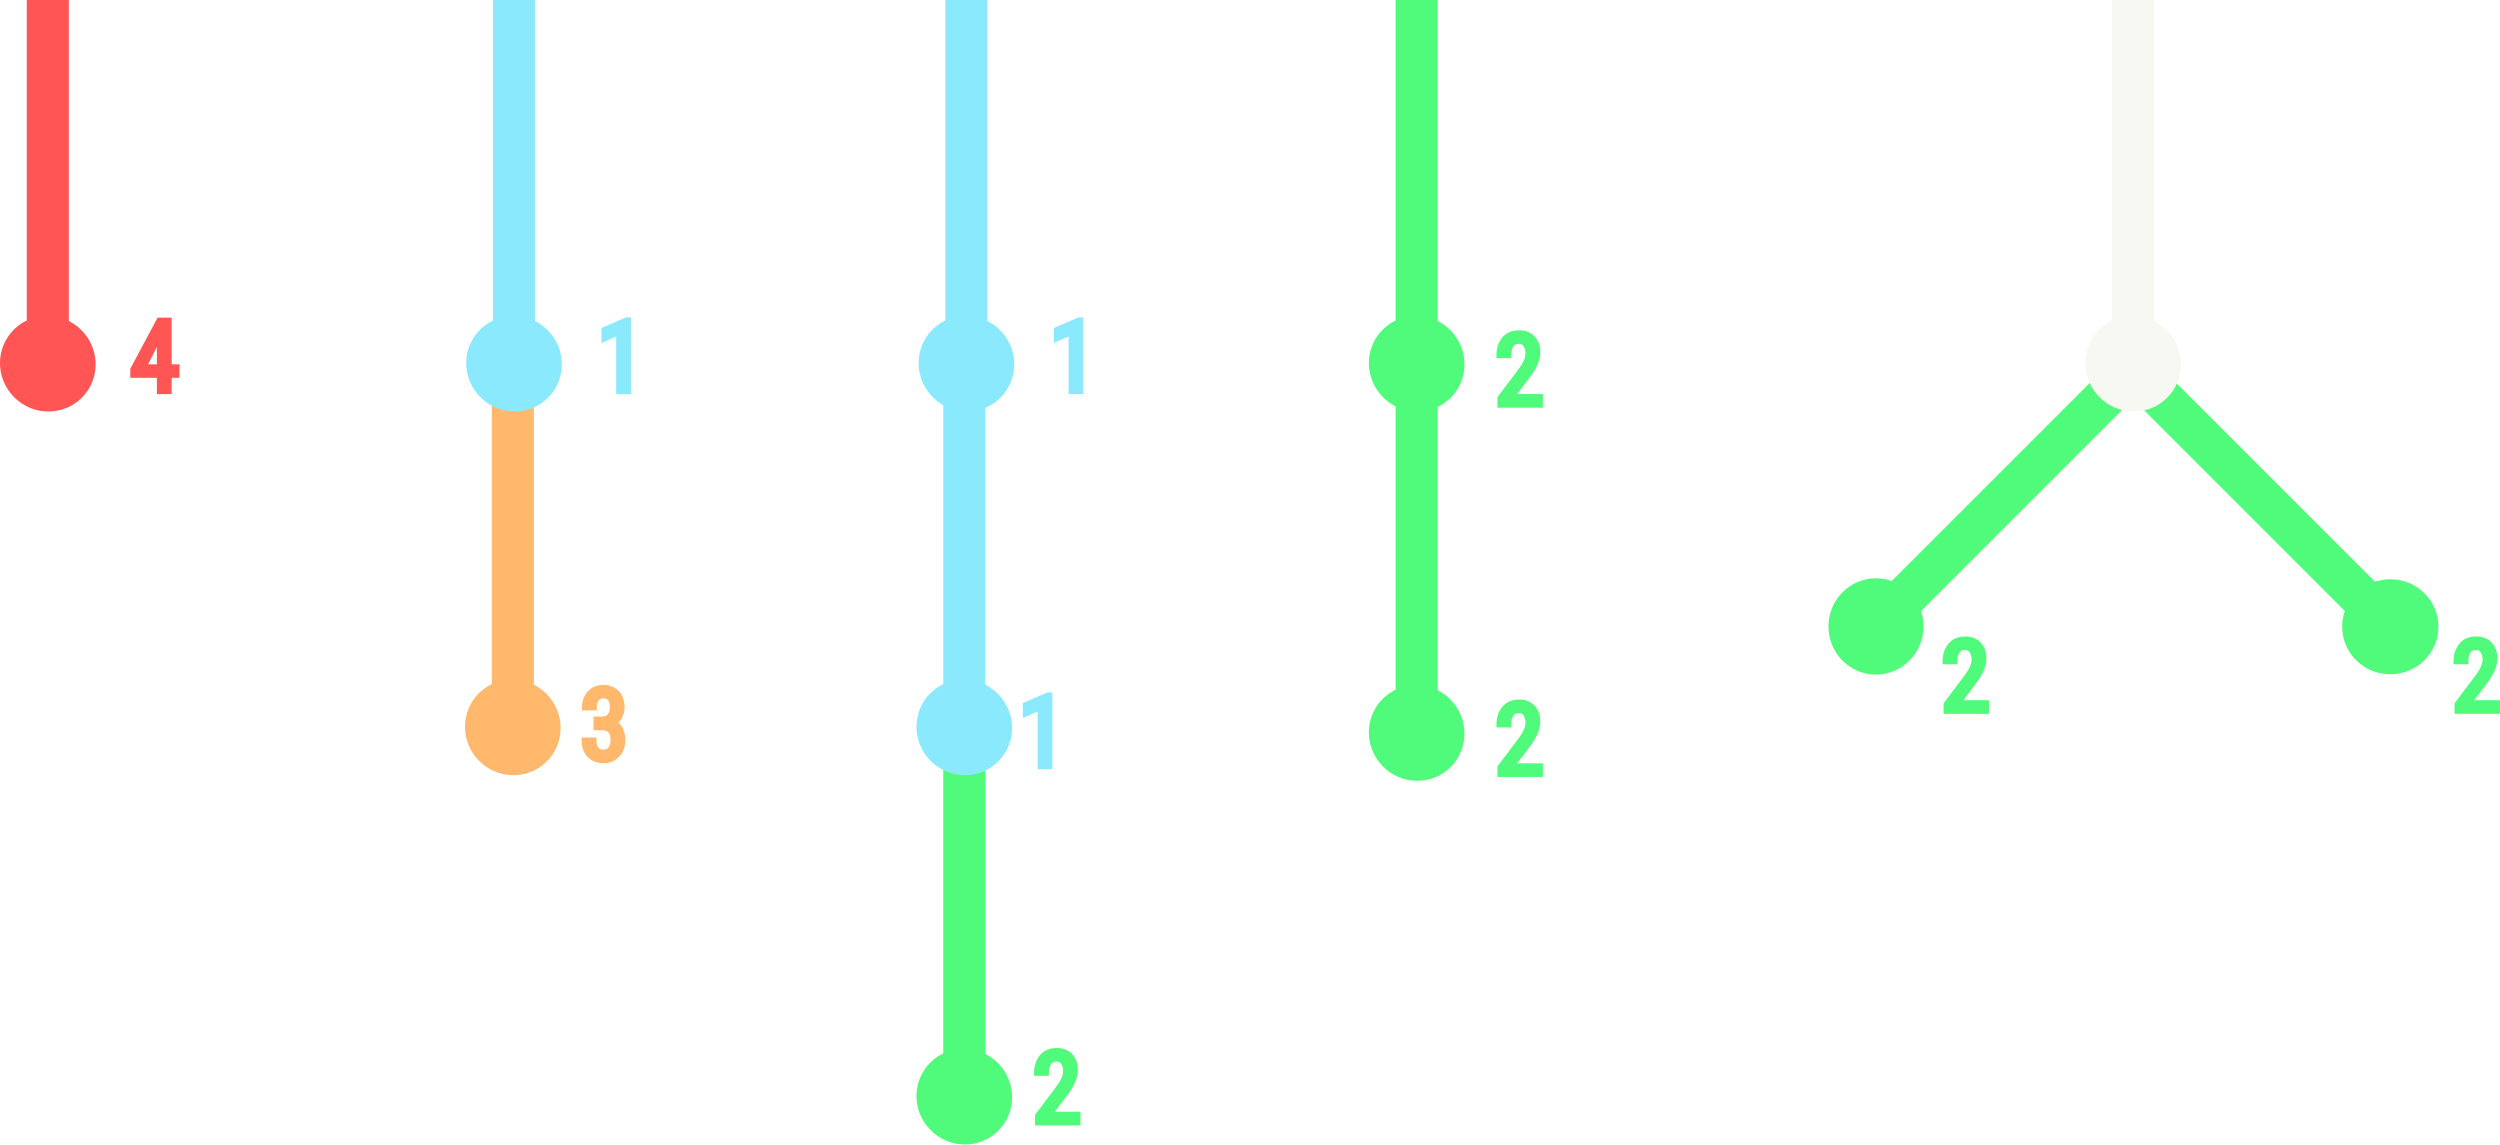
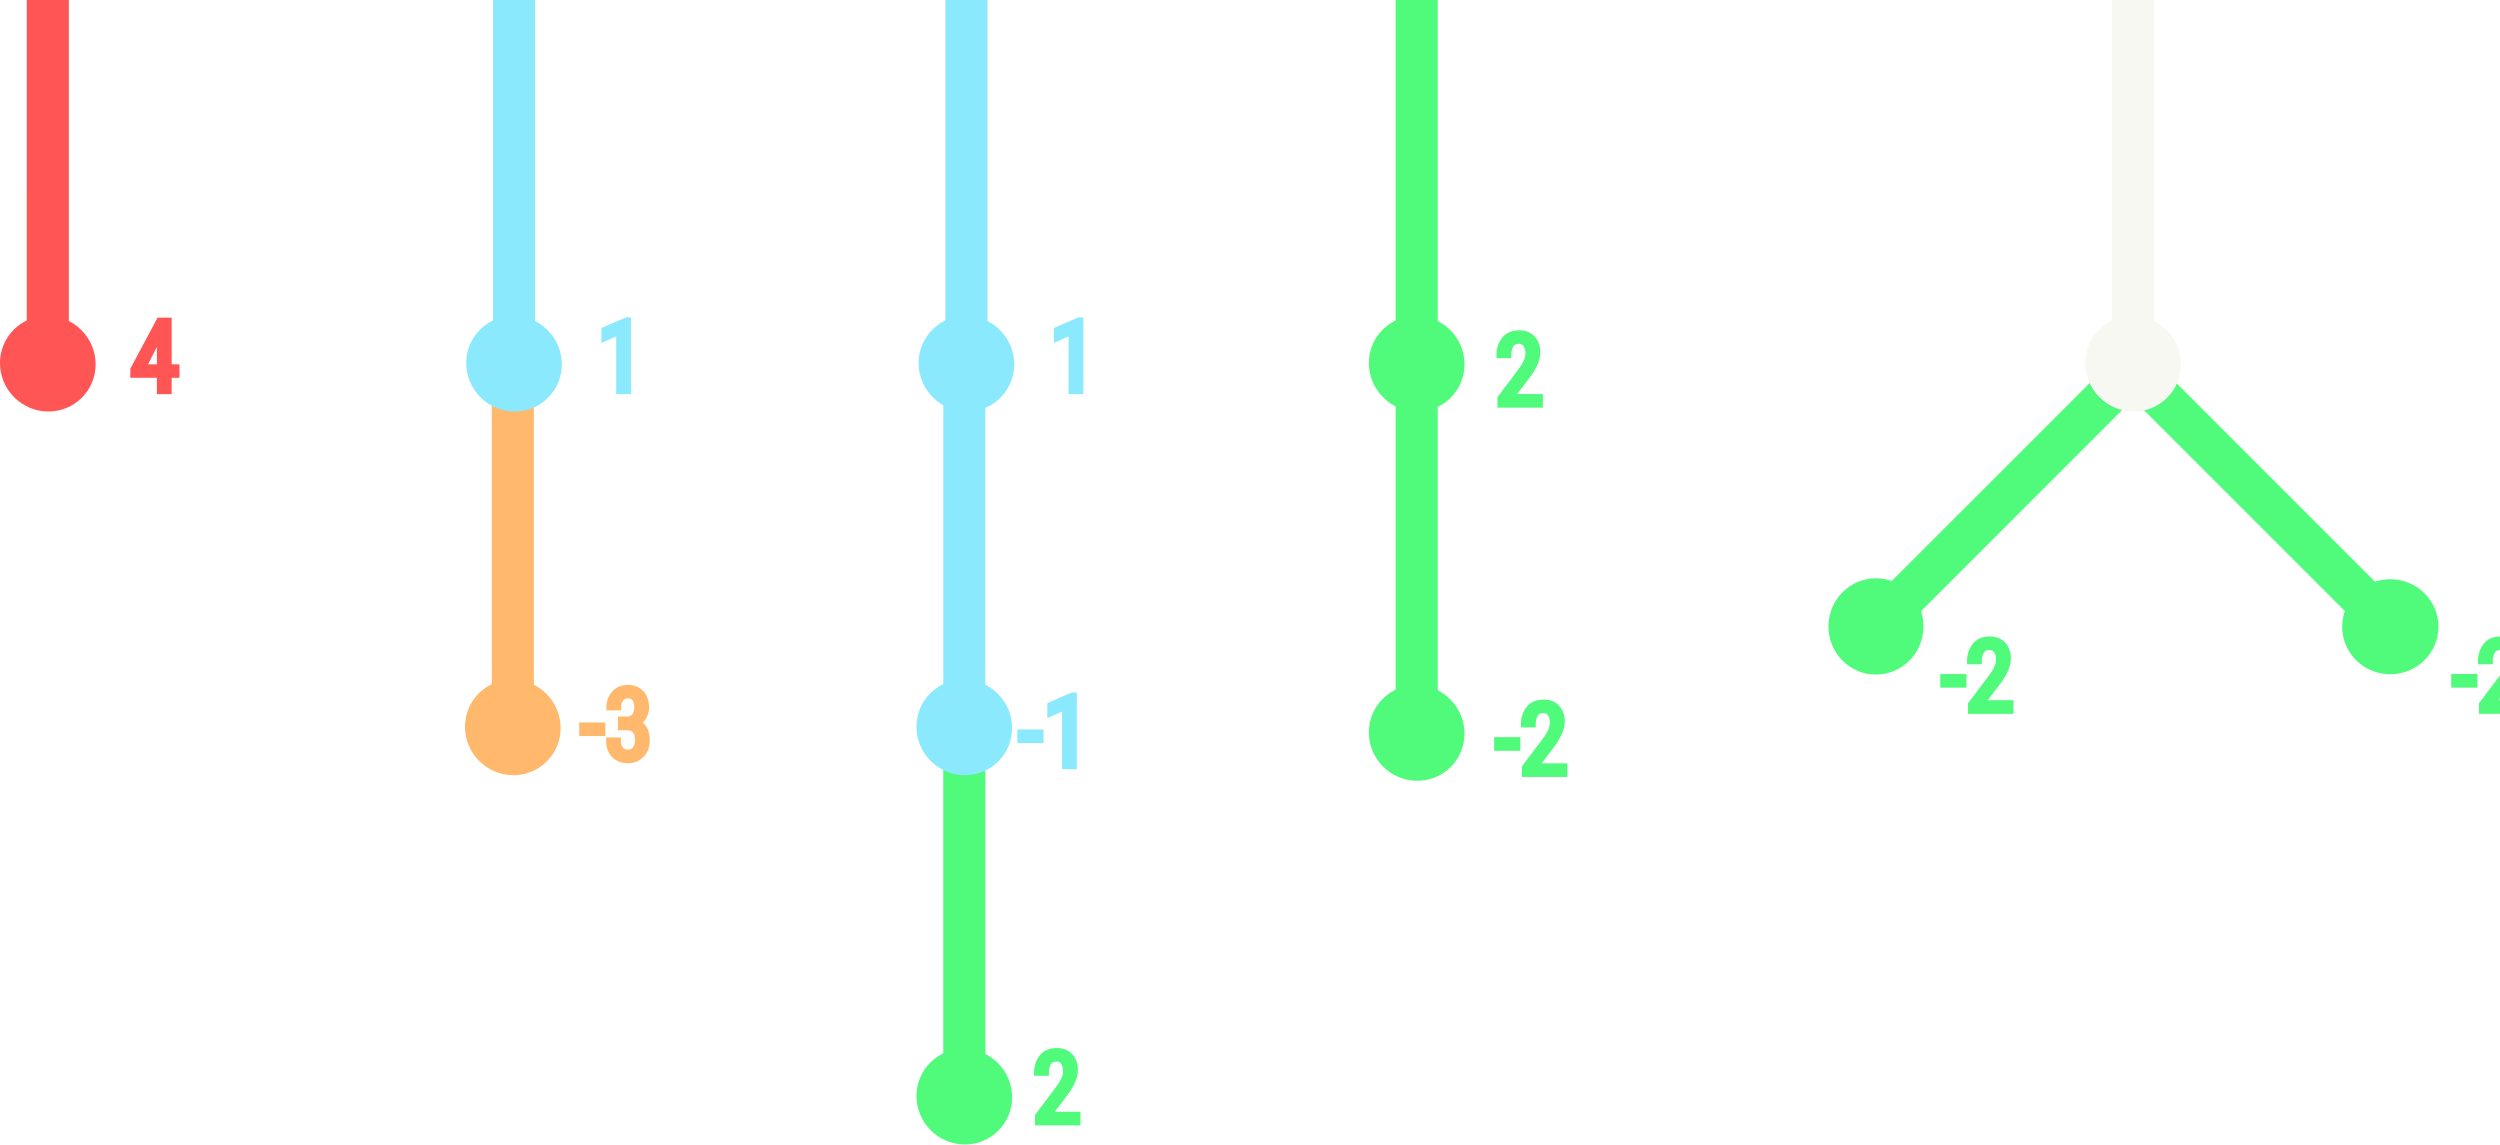
<svg xmlns="http://www.w3.org/2000/svg" viewBox="0 0 270.369 123.771" version="1.1" id="svg1">
  <defs id="defs1" />
  <g id="layer1" transform="translate(-99.30625,41.16407)">
    <g id="g17" transform="translate(-2.351479)" style="display:none">
      <g id="g2-2" transform="matrix(2.662407,0,0,2.662407,-146.7615,23.69583)">
        <path style="display:inline;fill:none;stroke:#f8f8f2;stroke-width:5.516;stroke-dasharray:none;stroke-opacity:1" d="M 26.124,137.055 60.173,102.625" id="path3-5-7" transform="matrix(-0.2202624,0.2178151,-0.2178151,-0.2202624,110.607,1.497847)" />
        <path id="path5-19-3-5-2-0" style="display:inline;fill:#f8f8f2;stroke-width:0.395" d="m 59.658,97.032 a 6.032,6.114 0 0 1 6.032,6.114 6.032,6.114 0 0 1 -6.032,6.114 6.032,6.114 0 0 1 -6.032,-6.114 6.032,6.114 0 0 1 6.032,-6.114 z" transform="matrix(-0.2202624,0.2178151,-0.2178151,-0.2202624,110.607,1.497847)" />
      </g>
      <g id="g3" transform="translate(27.64196)">
        <g id="g1" transform="matrix(2.662407,0,0,2.662407,-128.2261,23.69583)">
          <path style="display:inline;fill:none;stroke:#f8f8f2;stroke-width:5.516;stroke-dasharray:none;stroke-opacity:1" d="M 26.124,137.055 60.173,102.625" id="path3-5" transform="matrix(-0.2202624,0.2178151,-0.2178151,-0.2202624,110.607,1.497847)" />
          <path id="path5-19-3-5-2" style="display:inline;fill:#f8f8f2;stroke-width:0.395" d="m 59.658,97.032 a 6.032,6.114 0 0 1 6.032,6.114 6.032,6.114 0 0 1 -6.032,6.114 6.032,6.114 0 0 1 -6.032,-6.114 6.032,6.114 0 0 1 6.032,-6.114 z" transform="matrix(-0.2202624,0.2178151,-0.2178151,-0.2202624,110.607,1.497847)" />
        </g>
        <g id="g2" transform="matrix(2.662407,0,0,2.662407,-128.2261,63.63193)">
          <path style="display:inline;fill:none;stroke:#f8f8f2;stroke-width:5.516;stroke-dasharray:none;stroke-opacity:1" d="M 26.124,137.055 60.173,102.625" id="path3-5-3" transform="matrix(-0.2202624,0.2178151,-0.2178151,-0.2202624,110.607,1.497847)" />
          <path id="path5-19-3-5-2-5" style="display:inline;fill:#f8f8f2;stroke-width:0.395" d="m 59.658,97.032 a 6.032,6.114 0 0 1 6.032,6.114 6.032,6.114 0 0 1 -6.032,6.114 6.032,6.114 0 0 1 -6.032,-6.114 6.032,6.114 0 0 1 6.032,-6.114 z" transform="matrix(-0.2202624,0.2178151,-0.2178151,-0.2202624,110.607,1.497847)" />
        </g>
      </g>
    </g>
    <g id="g8" transform="translate(2.516407,-1.57344)">
      <g id="g8-3" transform="translate(99.32962,-270.2907)" style="display:inline;fill:#ffb86c;stroke:#ffb86c">
        <g id="g2-2-9-3-2-5" transform="matrix(2.662407,0,0,2.662407,-146.7615,331.2673)" style="display:inline;fill:#ffb86c;stroke:#ffb86c">
          <path style="display:inline;fill:#ffb86c;stroke:#ffb86c;stroke-width:5.516;stroke-dasharray:none;stroke-opacity:1" d="M 26.124,137.055 60.173,102.625" id="path3-5-7-2-5-6-6" transform="matrix(-0.2202624,0.2178151,-0.2178151,-0.2202624,110.607,1.497847)" />
          <path id="path5-19-3-5-2-0-2-6-1-2" style="display:inline;fill:#ffb86c;stroke:#ffb86c;stroke-width:0.395" d="m 59.658,97.032 a 6.032,6.114 0 0 1 6.032,6.114 6.032,6.114 0 0 1 -6.032,6.114 6.032,6.114 0 0 1 -6.032,-6.114 6.032,6.114 0 0 1 6.032,-6.114 z" transform="matrix(-0.2202624,0.2178151,-0.2178151,-0.2202624,110.607,1.497847)" />
        </g>
        <text xml:space="preserve" style="font-size:10.667px;font-family:'TeX Gyre Adventor';-inkscape-font-specification:'TeX Gyre Adventor';display:inline;fill:#ffb86c;stroke:#ffb86c;stroke-width:0.677;stroke-miterlimit:4.1" x="60.188" y="312.793" id="text4-9-9">
-           <tspan id="tspan4-37-1" x="60.188" y="312.793" style="font-style:normal;font-variant:normal;font-weight:normal;font-stretch:normal;font-family:'Roboto Condensed';-inkscape-font-specification:'Roboto Condensed, ';fill:#ffb86c;stroke:#ffb86c">3</tspan>
+           <tspan id="tspan4-37-1" x="60.188" y="312.793" style="font-style:normal;font-variant:normal;font-weight:normal;font-stretch:normal;font-family:'Roboto Condensed';-inkscape-font-specification:'Roboto Condensed, ';fill:#ffb86c;stroke:#ffb86c">-3</tspan>
        </text>
      </g>
      <g id="g15" style="fill:#8be9fd;stroke:#8be9fd" transform="translate(99.462,-119.6226)">
        <g id="g2-2-9" transform="matrix(2.662407,0,0,2.662407,-146.7615,141.2673)" style="fill:#8be9fd;stroke:#8be9fd">
          <path style="display:inline;fill:#8be9fd;stroke:#8be9fd;stroke-width:5.516;stroke-dasharray:none;stroke-opacity:1" d="M 26.124,137.055 60.173,102.625" id="path3-5-7-2" transform="matrix(-0.2202624,0.2178151,-0.2178151,-0.2202624,110.607,1.497847)" />
          <path id="path5-19-3-5-2-0-2" style="display:inline;fill:#8be9fd;stroke:#8be9fd;stroke-width:0.395" d="m 59.658,97.032 a 6.032,6.114 0 0 1 6.032,6.114 6.032,6.114 0 0 1 -6.032,6.114 6.032,6.114 0 0 1 -6.032,-6.114 6.032,6.114 0 0 1 6.032,-6.114 z" transform="matrix(-0.2202624,0.2178151,-0.2178151,-0.2202624,110.607,1.497847)" />
        </g>
        <text xml:space="preserve" style="font-size:10.667px;font-family:'TeX Gyre Adventor';-inkscape-font-specification:'TeX Gyre Adventor';fill:#8be9fd;stroke:#8be9fd;stroke-width:0.677;stroke-miterlimit:4.1" x="61.867" y="122.318" id="text4">
          <tspan id="tspan4" x="61.867" y="122.318" style="font-style:normal;font-variant:normal;font-weight:normal;font-stretch:normal;font-family:'Roboto Condensed';-inkscape-font-specification:'Roboto Condensed, ';fill:#8be9fd;stroke:#8be9fd">1</tspan>
        </text>
      </g>
    </g>
    <g id="g4" style="display:none">
      <g id="g14" transform="translate(201.4377,-213.7866)" style="fill:#50fa7b;stroke:#50fa7b">
        <g id="g13" style="fill:#50fa7b;stroke:#50fa7b">
          <g id="g2-2-9-3" transform="matrix(2.662407,0,0,2.662407,-144.6805,236.2673)" style="fill:#50fa7b;stroke:#50fa7b">
            <path style="display:inline;fill:#50fa7b;stroke:#50fa7b;stroke-width:5.516;stroke-dasharray:none;stroke-opacity:1" d="M 26.124,137.055 60.173,102.625" id="path3-5-7-2-5" transform="matrix(-0.2202624,0.2178151,-0.2178151,-0.2202624,110.607,1.497847)" />
            <path id="path5-19-3-5-2-0-2-6" style="display:inline;fill:#50fa7b;stroke:#50fa7b;stroke-width:0.395" d="m 59.658,97.032 a 6.032,6.114 0 0 1 6.032,6.114 6.032,6.114 0 0 1 -6.032,6.114 6.032,6.114 0 0 1 -6.032,-6.114 6.032,6.114 0 0 1 6.032,-6.114 z" transform="matrix(-0.2202624,0.2178151,-0.2178151,-0.2202624,110.607,1.497847)" />
          </g>
        </g>
        <text xml:space="preserve" style="font-size:10.667px;font-family:'TeX Gyre Adventor';-inkscape-font-specification:'TeX Gyre Adventor';fill:#50fa7b;stroke:#50fa7b;stroke-width:0.677;stroke-miterlimit:4.1" x="63.463" y="218.781" id="text4-6">
          <tspan id="tspan4-3" x="63.463" y="218.781" style="font-style:normal;font-variant:normal;font-weight:normal;font-stretch:normal;font-family:'Roboto Condensed';-inkscape-font-specification:'Roboto Condensed, ';fill:#50fa7b;stroke:#50fa7b">2</tspan>
        </text>
      </g>
      <g id="g12" transform="translate(205.5341,-213.7866)" style="fill:#50fa7b;stroke:#50fa7b">
        <g id="g4-8-2" transform="translate(25.6267,212.5715)" style="fill:#50fa7b;stroke:#50fa7b">
          <g id="g2-9-9" transform="matrix(2.662407,0,0,2.662407,-128.2261,23.69583)" style="fill:#50fa7b;stroke:#50fa7b">
            <path style="display:inline;fill:#50fa7b;stroke:#50fa7b;stroke-width:5.516;stroke-dasharray:none;stroke-opacity:1" d="M 26.124,137.055 60.173,102.625" id="path3-5-73-1" transform="matrix(-0.2202624,0.2178151,-0.2178151,-0.2202624,110.607,1.497847)" />
            <path id="path5-19-3-5-2-6-2" style="display:inline;fill:#50fa7b;stroke:#50fa7b;stroke-width:0.395" d="m 59.658,97.032 a 6.032,6.114 0 0 1 6.032,6.114 6.032,6.114 0 0 1 -6.032,6.114 6.032,6.114 0 0 1 -6.032,-6.114 6.032,6.114 0 0 1 6.032,-6.114 z" transform="matrix(-0.2202624,0.2178151,-0.2178151,-0.2202624,110.607,1.497847)" />
          </g>
          <g id="g3-1-7" transform="matrix(2.662407,0,0,2.662407,-128.2261,63.63193)" style="fill:#50fa7b;stroke:#50fa7b">
            <path style="display:inline;fill:#50fa7b;stroke:#50fa7b;stroke-width:5.516;stroke-dasharray:none;stroke-opacity:1" d="M 26.124,137.055 60.173,102.625" id="path3-5-3-2-0" transform="matrix(-0.2202624,0.2178151,-0.2178151,-0.2202624,110.607,1.497847)" />
            <path id="path5-19-3-5-2-5-9-9" style="display:inline;fill:#50fa7b;stroke:#50fa7b;stroke-width:0.395" d="m 59.658,97.032 a 6.032,6.114 0 0 1 6.032,6.114 6.032,6.114 0 0 1 -6.032,6.114 6.032,6.114 0 0 1 -6.032,-6.114 6.032,6.114 0 0 1 6.032,-6.114 z" transform="matrix(-0.2202624,0.2178151,-0.2178151,-0.2202624,110.607,1.497847)" />
          </g>
        </g>
        <text xml:space="preserve" style="font-size:10.667px;font-family:'TeX Gyre Adventor';-inkscape-font-specification:'TeX Gyre Adventor';fill:#50fa7b;stroke:#50fa7b;stroke-width:0.677;stroke-miterlimit:4.1" x="105" y="255" id="text4-55">
          <tspan id="tspan4-4" x="105" y="255" style="font-style:normal;font-variant:normal;font-weight:normal;font-stretch:normal;font-family:'Roboto Condensed';-inkscape-font-specification:'Roboto Condensed, ';fill:#50fa7b;stroke:#50fa7b">2</tspan>
        </text>
      </g>
    </g>
    <g id="g7">
      <g id="g6" transform="translate(-54.72414,-0.41768)">
        <g id="g11-8" transform="translate(57.98699,-293.4567)" style="display:inline;fill:#ffb86c;stroke:#ffb86c">
          <g id="g4-6-4" transform="translate(55.3292,-17.95782)" style="fill:#ffb86c;stroke:#ffb86c">
            <g id="g4-8-2-3-6-3" transform="translate(73.54563,347.5395)" style="fill:#ffb86c;stroke:#ffb86c">
              <g id="g3-1-7-3-5-2" transform="matrix(2.662407,0,0,2.662407,-128.2261,63.63193)" style="fill:#50fa7b;stroke:#50fa7b">
                <path style="display:inline;fill:#50fa7b;stroke:#50fa7b;stroke-width:5.516;stroke-dasharray:none;stroke-opacity:1" d="M 26.124,137.055 60.173,102.625" id="path3-5-3-2-0-1-0-0" transform="matrix(-0.2202624,0.2178151,-0.2178151,-0.2202624,110.607,1.497847)" />
                <path id="path5-19-3-5-2-5-9-9-9-4-6" style="display:inline;fill:#50fa7b;stroke:#50fa7b;stroke-width:0.395" d="m 59.658,97.032 a 6.032,6.114 0 0 1 6.032,6.114 6.032,6.114 0 0 1 -6.032,6.114 6.032,6.114 0 0 1 -6.032,-6.114 6.032,6.114 0 0 1 6.032,-6.114 z" transform="matrix(-0.2202624,0.2178151,-0.2178151,-0.2202624,110.607,1.497847)" />
              </g>
              <g id="g2-9-9-6-6-1" transform="matrix(2.662407,0,0,2.662407,-128.2261,23.69583)" style="fill:#8be9fd;stroke:#8be9fd">
                <path style="display:inline;fill:#8be9fd;stroke:#8be9fd;stroke-width:5.516;stroke-dasharray:none;stroke-opacity:1" d="M 26.124,137.055 60.173,102.625" id="path3-5-73-1-1-4-4" transform="matrix(-0.2202624,0.2178151,-0.2178151,-0.2202624,110.607,1.497847)" />
                <path id="path5-19-3-5-2-6-2-29-9-9" style="display:inline;fill:#8be9fd;stroke:#8be9fd;stroke-width:0.395" d="m 59.658,97.032 a 6.032,6.114 0 0 1 6.032,6.114 6.032,6.114 0 0 1 -6.032,6.114 6.032,6.114 0 0 1 -6.032,-6.114 6.032,6.114 0 0 1 6.032,-6.114 z" transform="matrix(-0.2202624,0.2178151,-0.2178151,-0.2202624,110.607,1.497847)" />
              </g>
            </g>
          </g>
          <text xml:space="preserve" style="font-size:10.667px;font-family:'TeX Gyre Adventor';-inkscape-font-specification:'TeX Gyre Adventor';fill:#50fa7b;stroke:#50fa7b;stroke-width:0.677;stroke-miterlimit:4.1" x="207.71" y="374.081" id="text4-7-8-8">
            <tspan id="tspan4-8-7-9" x="207.71" y="374.081" style="font-style:normal;font-variant:normal;font-weight:normal;font-stretch:normal;font-family:'Roboto Condensed';-inkscape-font-specification:'Roboto Condensed, ';fill:#50fa7b;stroke:#50fa7b">2</tspan>
          </text>
          <text xml:space="preserve" style="font-size:10.667px;font-family:'TeX Gyre Adventor';-inkscape-font-specification:'TeX Gyre Adventor';fill:#8be9fd;stroke:#8be9fd;stroke-width:0.677;stroke-miterlimit:4.1" x="206.16" y="335.559" id="text4-3-1-2">
-             <tspan id="tspan4-1-7-6" x="206.16" y="335.559" style="font-style:normal;font-variant:normal;font-weight:normal;font-stretch:normal;font-family:'Roboto Condensed';-inkscape-font-specification:'Roboto Condensed, ';fill:#8be9fd;stroke:#8be9fd">1</tspan>
+             <tspan id="tspan4-1-7-6" x="206.16" y="335.559" style="font-style:normal;font-variant:normal;font-weight:normal;font-stretch:normal;font-family:'Roboto Condensed';-inkscape-font-specification:'Roboto Condensed, ';fill:#8be9fd;stroke:#8be9fd">-1</tspan>
          </text>
        </g>
        <g id="g15-6" style="fill:#8be9fd;stroke:#8be9fd" transform="translate(205.6267,-120.7783)">
          <g id="g2-2-9-1" transform="matrix(2.662407,0,0,2.662407,-146.7615,141.2673)" style="fill:#8be9fd;stroke:#8be9fd">
            <path style="display:inline;fill:#8be9fd;stroke:#8be9fd;stroke-width:5.516;stroke-dasharray:none;stroke-opacity:1" d="M 26.124,137.055 60.173,102.625" id="path3-5-7-2-2" transform="matrix(-0.2202624,0.2178151,-0.2178151,-0.2202624,110.607,1.497847)" />
            <path id="path5-19-3-5-2-0-2-9" style="display:inline;fill:#8be9fd;stroke:#8be9fd;stroke-width:0.395" d="m 59.658,97.032 a 6.032,6.114 0 0 1 6.032,6.114 6.032,6.114 0 0 1 -6.032,6.114 6.032,6.114 0 0 1 -6.032,-6.114 6.032,6.114 0 0 1 6.032,-6.114 z" transform="matrix(-0.2202624,0.2178151,-0.2178151,-0.2202624,110.607,1.497847)" />
          </g>
          <text xml:space="preserve" style="font-size:10.667px;font-family:'TeX Gyre Adventor';-inkscape-font-specification:'TeX Gyre Adventor';fill:#8be9fd;stroke:#8be9fd;stroke-width:0.677;stroke-miterlimit:4.1" x="61.867" y="122.318" id="text4-3">
            <tspan id="tspan4-1" x="61.867" y="122.318" style="font-style:normal;font-variant:normal;font-weight:normal;font-stretch:normal;font-family:'Roboto Condensed';-inkscape-font-specification:'Roboto Condensed, ';fill:#8be9fd;stroke:#8be9fd">1</tspan>
          </text>
        </g>
      </g>
      <g id="g24" transform="translate(-3.921508,-2.40945)">
        <g id="g14-3" transform="translate(201.4377,-213.7866)" style="fill:#50fa7b;stroke:#50fa7b">
          <g id="g13-5" style="fill:#50fa7b;stroke:#50fa7b">
            <g id="g2-2-9-3-6" transform="matrix(2.662407,0,0,2.662407,-144.6805,236.2673)" style="fill:#50fa7b;stroke:#50fa7b">
              <path style="display:inline;fill:#50fa7b;stroke:#50fa7b;stroke-width:5.516;stroke-dasharray:none;stroke-opacity:1" d="M 26.124,137.055 60.173,102.625" id="path3-5-7-2-5-2" transform="matrix(-0.2202624,0.2178151,-0.2178151,-0.2202624,110.607,1.497847)" />
              <path id="path5-19-3-5-2-0-2-6-9" style="display:inline;fill:#50fa7b;stroke:#50fa7b;stroke-width:0.395" d="m 59.658,97.032 a 6.032,6.114 0 0 1 6.032,6.114 6.032,6.114 0 0 1 -6.032,6.114 6.032,6.114 0 0 1 -6.032,-6.114 6.032,6.114 0 0 1 6.032,-6.114 z" transform="matrix(-0.2202624,0.2178151,-0.2178151,-0.2202624,110.607,1.497847)" />
            </g>
          </g>
          <text xml:space="preserve" style="font-size:10.667px;font-family:'TeX Gyre Adventor';-inkscape-font-specification:'TeX Gyre Adventor';fill:#50fa7b;stroke:#50fa7b;stroke-width:0.677;stroke-miterlimit:4.1" x="63.463" y="218.781" id="text4-6-1">
            <tspan id="tspan4-3-2" x="63.463" y="218.781" style="font-style:normal;font-variant:normal;font-weight:normal;font-stretch:normal;font-family:'Roboto Condensed';-inkscape-font-specification:'Roboto Condensed, ';fill:#50fa7b;stroke:#50fa7b">2</tspan>
          </text>
        </g>
        <g id="g14-6" transform="translate(201.4377,-173.8505)" style="fill:#50fa7b;stroke:#50fa7b">
          <g id="g13-1" style="fill:#50fa7b;stroke:#50fa7b">
            <g id="g2-2-9-3-0" transform="matrix(2.662407,0,0,2.662407,-144.6805,236.2673)" style="fill:#50fa7b;stroke:#50fa7b">
              <path style="display:inline;fill:#50fa7b;stroke:#50fa7b;stroke-width:5.516;stroke-dasharray:none;stroke-opacity:1" d="M 26.124,137.055 60.173,102.625" id="path3-5-7-2-5-61" transform="matrix(-0.2202624,0.2178151,-0.2178151,-0.2202624,110.607,1.497847)" />
              <path id="path5-19-3-5-2-0-2-6-5" style="display:inline;fill:#50fa7b;stroke:#50fa7b;stroke-width:0.395" d="m 59.658,97.032 a 6.032,6.114 0 0 1 6.032,6.114 6.032,6.114 0 0 1 -6.032,6.114 6.032,6.114 0 0 1 -6.032,-6.114 6.032,6.114 0 0 1 6.032,-6.114 z" transform="matrix(-0.2202624,0.2178151,-0.2178151,-0.2202624,110.607,1.497847)" />
            </g>
          </g>
          <text xml:space="preserve" style="font-size:10.667px;font-family:'TeX Gyre Adventor';-inkscape-font-specification:'TeX Gyre Adventor';fill:#50fa7b;stroke:#50fa7b;stroke-width:0.677;stroke-miterlimit:4.1" x="63.463" y="218.781" id="text4-6-9">
-             <tspan id="tspan4-3-4" x="63.463" y="218.781" style="font-style:normal;font-variant:normal;font-weight:normal;font-stretch:normal;font-family:'Roboto Condensed';-inkscape-font-specification:'Roboto Condensed, ';fill:#50fa7b;stroke:#50fa7b">2</tspan>
+             <tspan id="tspan4-3-4" x="63.463" y="218.781" style="font-style:normal;font-variant:normal;font-weight:normal;font-stretch:normal;font-family:'Roboto Condensed';-inkscape-font-specification:'Roboto Condensed, ';fill:#50fa7b;stroke:#50fa7b">-2</tspan>
          </text>
        </g>
      </g>
    </g>
    <g id="g5" transform="translate(0,-1.196022)">
      <g id="g21" transform="rotate(45,346.1213,-28.70963)">
        <g id="g3-1-7-4" transform="matrix(2.662407,0,0,2.662407,155.3195,64.20341)" style="fill:#50fa7b;stroke:#50fa7b">
          <path style="display:inline;fill:#50fa7b;stroke:#50fa7b;stroke-width:5.516;stroke-dasharray:none;stroke-opacity:1" d="M 26.124,137.055 60.173,102.625" id="path3-5-3-2-0-7" transform="matrix(-0.2202624,0.2178151,-0.2178151,-0.2202624,110.607,1.497847)" />
          <path id="path5-19-3-5-2-5-9-9-6" style="display:inline;fill:#50fa7b;stroke:#50fa7b;stroke-width:0.395" d="m 59.658,97.032 a 6.032,6.114 0 0 1 6.032,6.114 6.032,6.114 0 0 1 -6.032,6.114 6.032,6.114 0 0 1 -6.032,-6.114 6.032,6.114 0 0 1 6.032,-6.114 z" transform="matrix(-0.2202624,0.2178151,-0.2178151,-0.2202624,110.607,1.497847)" />
        </g>
        <text xml:space="preserve" style="font-size:10.667px;font-family:'TeX Gyre Adventor';-inkscape-font-specification:'TeX Gyre Adventor';fill:#50fa7b;stroke:#50fa7b;stroke-width:0.677;stroke-miterlimit:4.1" x="228.152" y="290.043" id="text4-55-3" transform="rotate(-45)">
-           <tspan id="tspan4-4-1" x="228.152" y="290.043" style="font-style:normal;font-variant:normal;font-weight:normal;font-stretch:normal;font-family:'Roboto Condensed';-inkscape-font-specification:'Roboto Condensed, ';fill:#50fa7b;stroke:#50fa7b">2</tspan>
+           <tspan id="tspan4-4-1" x="228.152" y="290.043" style="font-style:normal;font-variant:normal;font-weight:normal;font-stretch:normal;font-family:'Roboto Condensed';-inkscape-font-specification:'Roboto Condensed, ';fill:#50fa7b;stroke:#50fa7b">-2</tspan>
        </text>
      </g>
      <g id="g14-7-7" transform="rotate(-45,-18.78224,-244.4384)" style="fill:#50fa7b;stroke:#50fa7b">
        <g id="g13-7-5" style="fill:#50fa7b;stroke:#50fa7b">
          <g id="g2-2-9-3-1-9" transform="matrix(2.662407,0,0,2.662407,-144.6805,236.2673)" style="fill:#50fa7b;stroke:#50fa7b">
            <path style="display:inline;fill:#50fa7b;stroke:#50fa7b;stroke-width:5.516;stroke-dasharray:none;stroke-opacity:1" d="M 26.124,137.055 60.173,102.625" id="path3-5-7-2-5-1-6" transform="matrix(-0.2202624,0.2178151,-0.2178151,-0.2202624,110.607,1.497847)" />
            <path id="path5-19-3-5-2-0-2-6-59-2" style="display:inline;fill:#50fa7b;stroke:#50fa7b;stroke-width:0.395" d="m 59.658,97.032 a 6.032,6.114 0 0 1 6.032,6.114 6.032,6.114 0 0 1 -6.032,6.114 6.032,6.114 0 0 1 -6.032,-6.114 6.032,6.114 0 0 1 6.032,-6.114 z" transform="matrix(-0.2202624,0.2178151,-0.2178151,-0.2202624,110.607,1.497847)" />
          </g>
        </g>
        <text xml:space="preserve" style="font-size:10.667px;font-family:'TeX Gyre Adventor';-inkscape-font-specification:'TeX Gyre Adventor';fill:#50fa7b;stroke:#50fa7b;stroke-width:0.677;stroke-miterlimit:4.1" x="197.145" y="121.765" id="text4-6-7-1" transform="rotate(45)">
-           <tspan id="tspan4-3-7-7" x="197.145" y="121.765" style="font-style:normal;font-variant:normal;font-weight:normal;font-stretch:normal;font-family:'Roboto Condensed';-inkscape-font-specification:'Roboto Condensed, ';fill:#50fa7b;stroke:#50fa7b">2</tspan>
+           <tspan id="tspan4-3-7-7" x="197.145" y="121.765" style="font-style:normal;font-variant:normal;font-weight:normal;font-stretch:normal;font-family:'Roboto Condensed';-inkscape-font-specification:'Roboto Condensed, ';fill:#50fa7b;stroke:#50fa7b">-2</tspan>
        </text>
      </g>
      <g id="g2-9-9-4" transform="matrix(2.662407,0,0,2.662407,130.3195,21.26731)" style="fill:#f8f8f2;stroke:#f8f8f2">
        <path style="display:inline;fill:#f8f8f2;stroke:#f8f8f2;stroke-width:5.516;stroke-dasharray:none;stroke-opacity:1" d="M 26.124,137.055 60.173,102.625" id="path3-5-73-1-4" transform="matrix(-0.2202624,0.2178151,-0.2178151,-0.2202624,110.607,1.497847)" />
        <path id="path5-19-3-5-2-6-2-4" style="display:inline;fill:#f8f8f2;stroke:#f8f8f2;stroke-width:0.395" d="m 59.658,97.032 a 6.032,6.114 0 0 1 6.032,6.114 6.032,6.114 0 0 1 -6.032,6.114 6.032,6.114 0 0 1 -6.032,-6.114 6.032,6.114 0 0 1 6.032,-6.114 z" transform="matrix(-0.2202624,0.2178151,-0.2178151,-0.2202624,110.607,1.497847)" />
      </g>
    </g>
    <g id="g1-5" transform="translate(61.70573,-114.4704)">
      <g id="g10" transform="translate(0,1.27438)">
        <g id="g2-2-9-4" transform="matrix(2.662407,0,0,2.662407,-156.9097,133.2673)" style="fill:#ff5555;stroke:#ff5555">
          <path style="display:inline;fill:#ff5555;stroke:#ff5555;stroke-width:5.516;stroke-dasharray:none;stroke-opacity:1" d="M 26.124,137.055 60.173,102.625" id="path3-5-7-2-7" transform="matrix(-0.2202624,0.2178151,-0.2178151,-0.2202624,110.607,1.497847)" />
          <path id="path5-19-3-5-2-0-2-4" style="display:inline;fill:#ff5555;stroke:#ff5555;stroke-width:0.395" d="m 59.658,97.032 a 6.032,6.114 0 0 1 6.032,6.114 6.032,6.114 0 0 1 -6.032,6.114 6.032,6.114 0 0 1 -6.032,-6.114 6.032,6.114 0 0 1 6.032,-6.114 z" transform="matrix(-0.2202624,0.2178151,-0.2178151,-0.2202624,110.607,1.497847)" />
        </g>
        <text xml:space="preserve" style="font-size:10.667px;font-family:'TeX Gyre Adventor';-inkscape-font-specification:'TeX Gyre Adventor';fill:#ff5555;stroke:#ff5555;stroke-width:0.677;stroke-miterlimit:4.1" x="51.718" y="114.318" id="text4-4">
          <tspan id="tspan4-30" x="51.718" y="114.318" style="font-style:normal;font-variant:normal;font-weight:normal;font-stretch:normal;font-family:'Roboto Condensed';-inkscape-font-specification:'Roboto Condensed, ';fill:#ff5555;stroke:#ff5555">4</tspan>
        </text>
      </g>
    </g>
  </g>
</svg>
